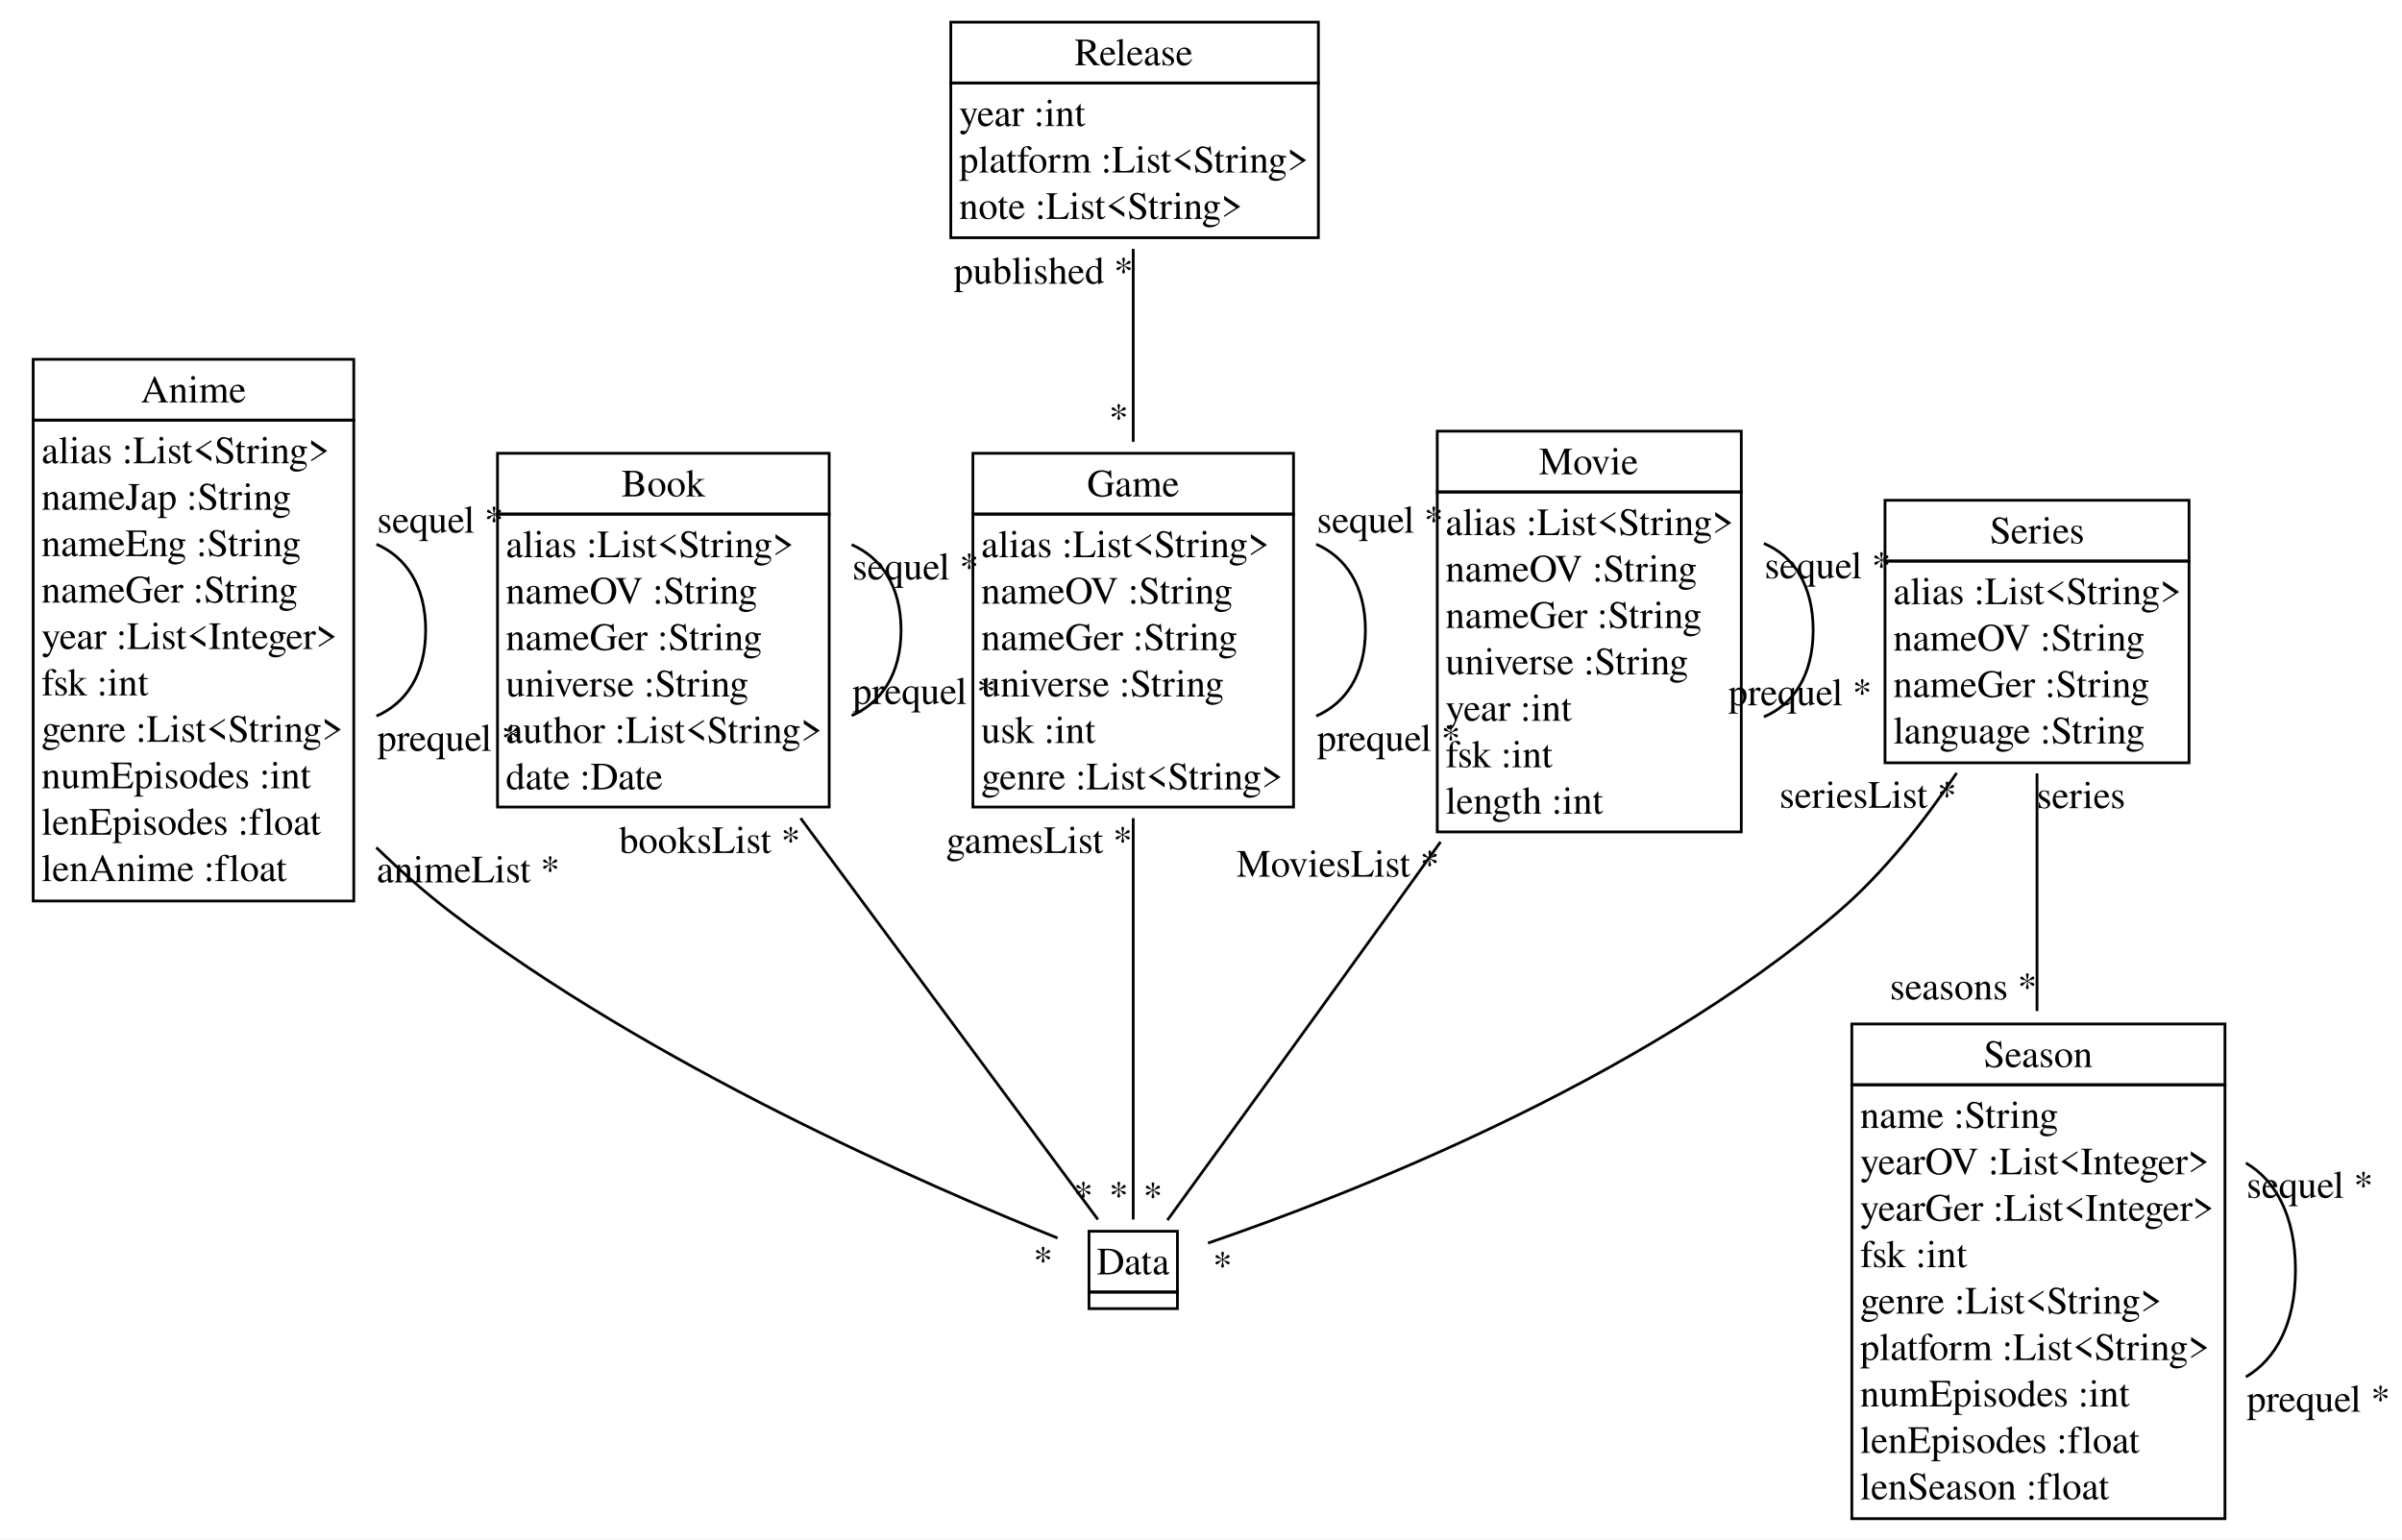
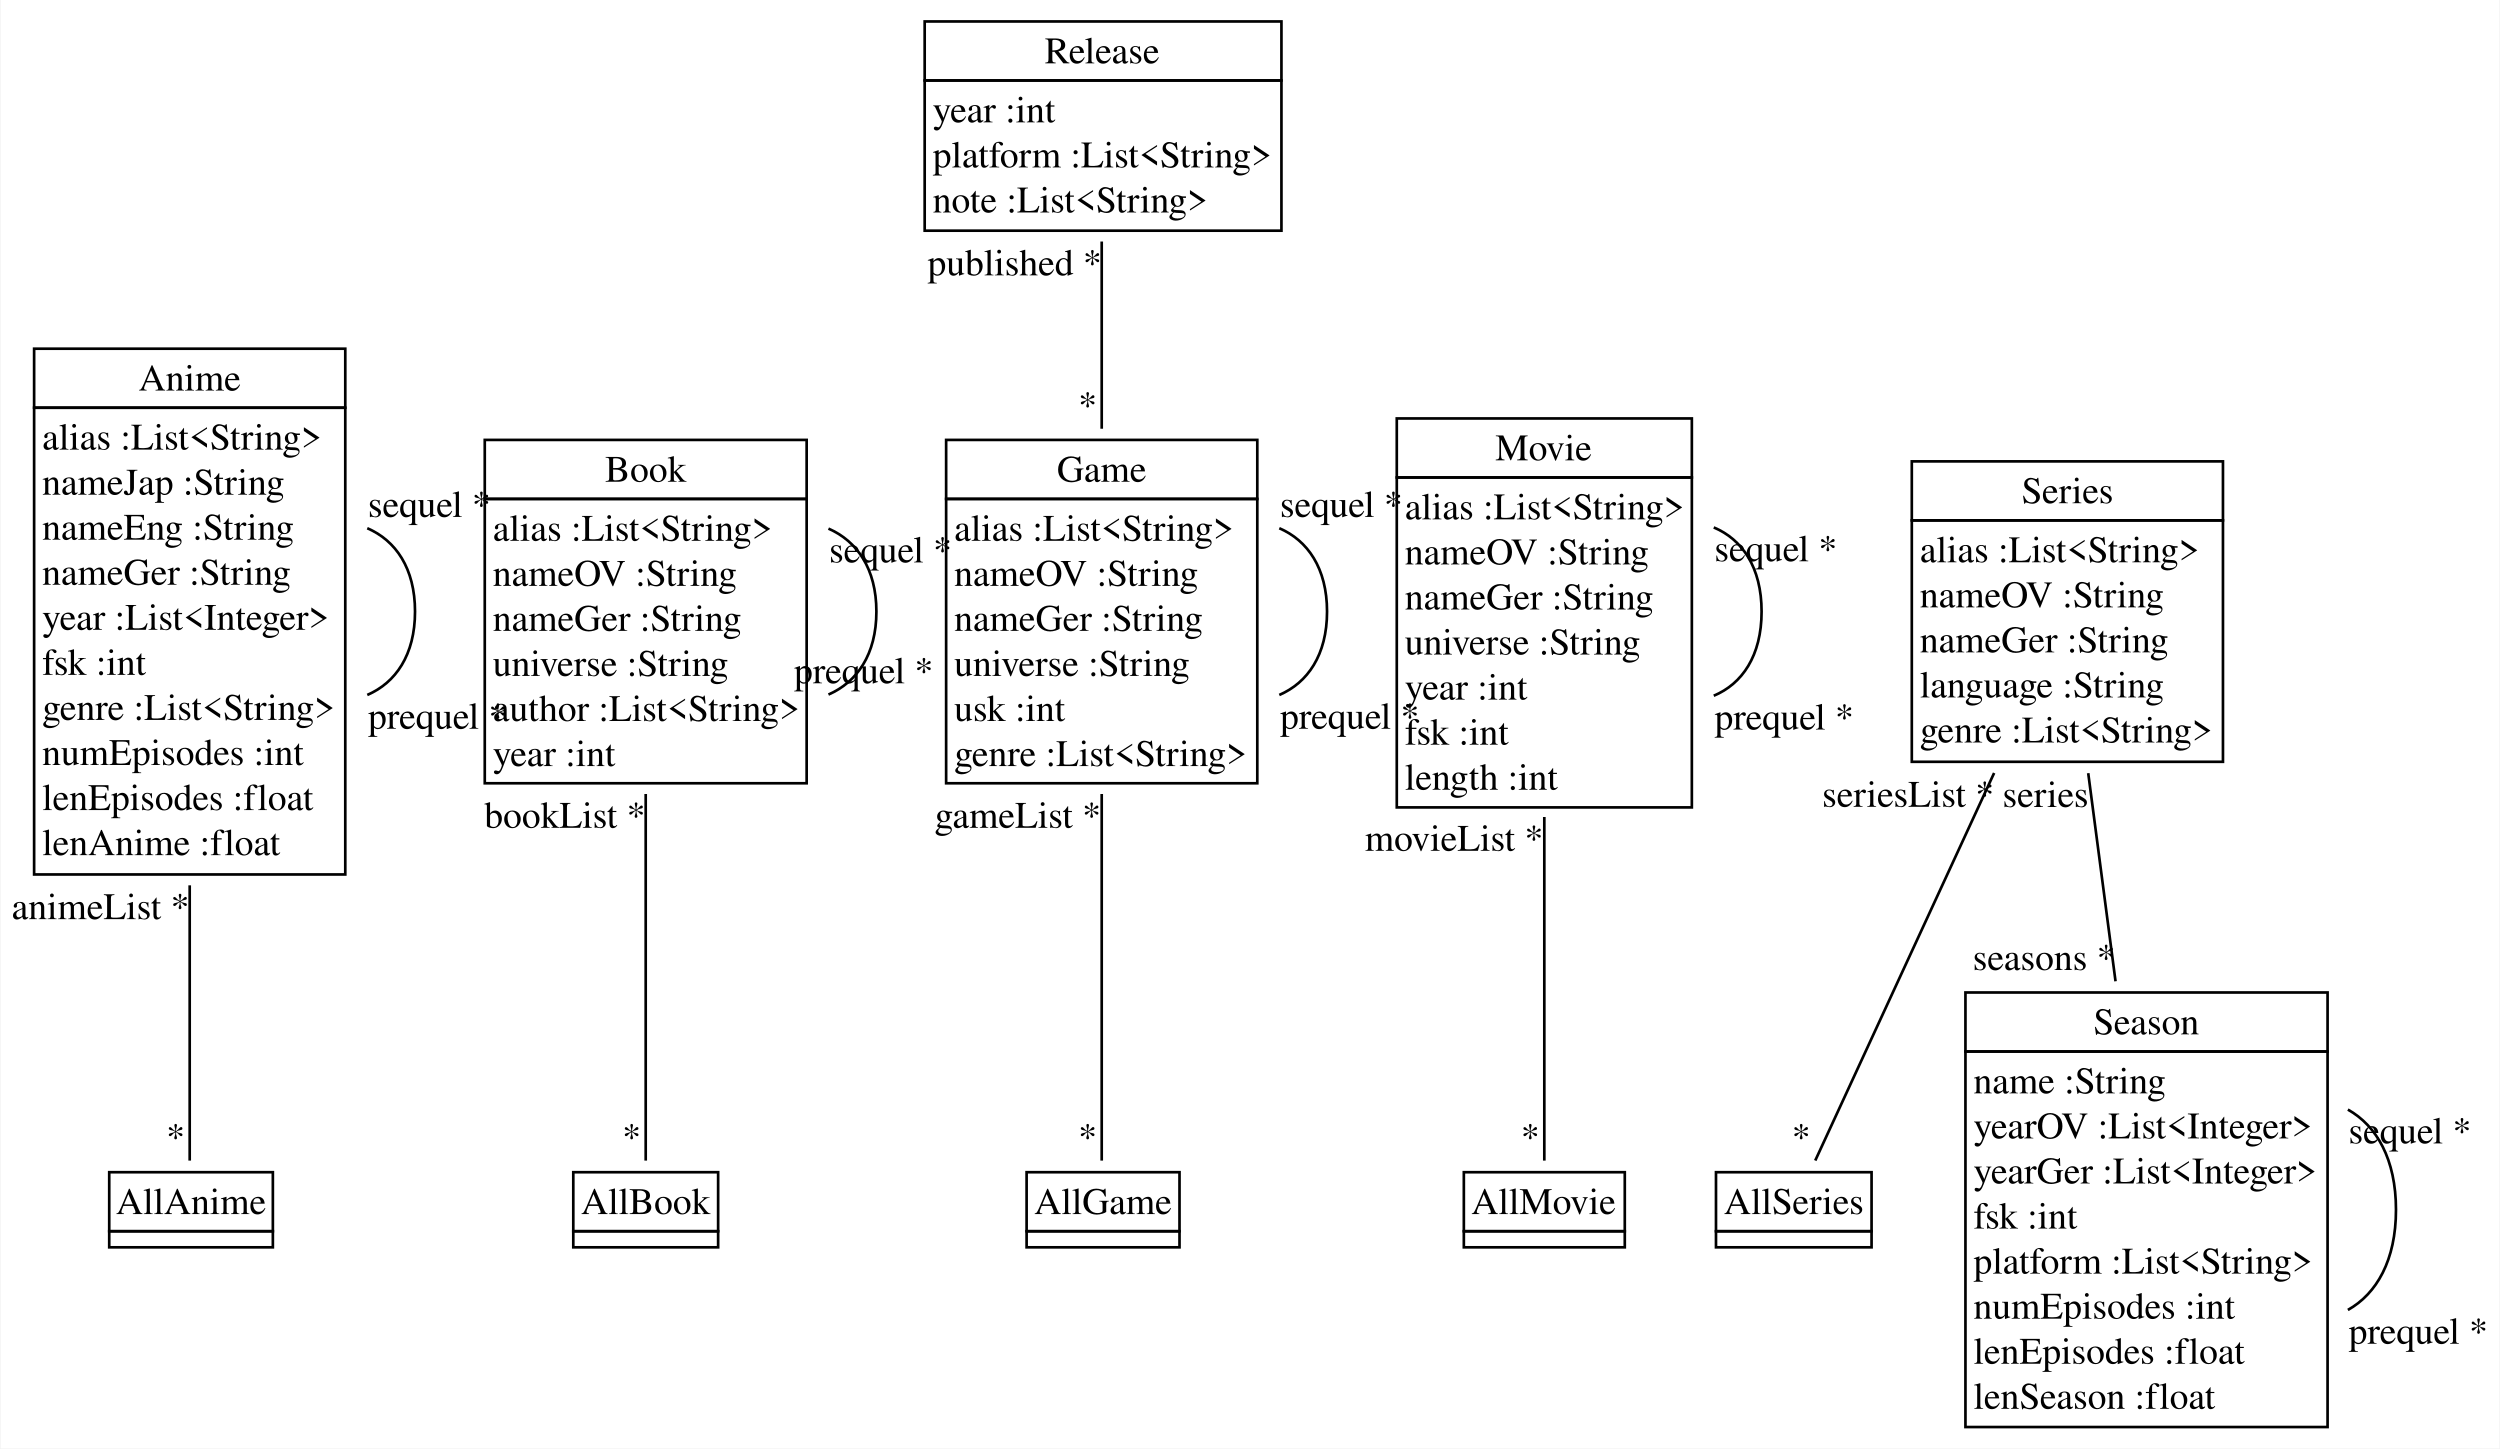
- <svg xmlns="http://www.w3.org/2000/svg" width="869px" height="557px" viewBox="0.00 0.00 869.05 557.00">
-   <g id="graph0" class="graph" transform="scale(1.0 1.0) rotate(0) translate(4 553)">
-     <polygon fill="white" stroke="transparent" points="-4,4 -4,-553 865.05,-553 865.05,4 -4,4" />
+ <svg xmlns="http://www.w3.org/2000/svg" width="932px" height="540px" viewBox="0.00 0.00 931.54 540.00">
+   <g id="graph0" class="graph" transform="scale(1.0 1.0) rotate(0) translate(4 536)">
+     <polygon fill="white" stroke="transparent" points="-4,4 -4,-536 927.54,-536 927.54,4 -4,4" />
    <g id="node1" class="node">
-       <polygon fill="none" stroke="black" points="8,-401 8,-423 124,-423 124,-401 8,-401" />
-       <text text-anchor="start" x="46.95" y="-407.4" font-family="Times,serif" font-size="14.00">Anime</text>
-       <polygon fill="none" stroke="black" points="8,-227 8,-401 124,-401 124,-227 8,-227" />
-       <text text-anchor="start" x="11" y="-385.4" font-family="Times,serif" font-size="14.00">alias :List&lt;String&gt;</text>
-       <text text-anchor="start" x="11" y="-368.6" font-family="Times,serif" font-size="14.00">nameJap :String</text>
-       <text text-anchor="start" x="11" y="-351.8" font-family="Times,serif" font-size="14.00">nameEng :String</text>
-       <text text-anchor="start" x="11" y="-335" font-family="Times,serif" font-size="14.00">nameGer :String</text>
-       <text text-anchor="start" x="11" y="-318.2" font-family="Times,serif" font-size="14.00">year :List&lt;Integer&gt;</text>
-       <text text-anchor="start" x="11" y="-301.4" font-family="Times,serif" font-size="14.00">fsk :int</text>
-       <text text-anchor="start" x="11" y="-284.6" font-family="Times,serif" font-size="14.00">genre :List&lt;String&gt;</text>
-       <text text-anchor="start" x="11" y="-267.8" font-family="Times,serif" font-size="14.00">numEpisodes :int</text>
-       <text text-anchor="start" x="11" y="-251" font-family="Times,serif" font-size="14.00">lenEpisodes :float</text>
-       <text text-anchor="start" x="11" y="-234.2" font-family="Times,serif" font-size="14.00">lenAnime :float</text>
+       <polygon fill="none" stroke="black" points="36.49,-77 36.49,-99 97.49,-99 97.49,-77 36.49,-77" />
+       <text text-anchor="start" x="38.99" y="-83.4" font-family="Times,serif" font-size="14.00">AllAnime</text>
+       <polygon fill="none" stroke="black" points="36.49,-71 36.49,-77 97.49,-77 97.49,-71 36.49,-71" />
+     </g>
+     <g id="node6" class="node">
+       <polygon fill="none" stroke="black" points="8.49,-384 8.49,-406 124.49,-406 124.49,-384 8.49,-384" />
+       <text text-anchor="start" x="47.44" y="-390.4" font-family="Times,serif" font-size="14.00">Anime</text>
+       <polygon fill="none" stroke="black" points="8.49,-210 8.49,-384 124.49,-384 124.49,-210 8.49,-210" />
+       <text text-anchor="start" x="11.49" y="-368.4" font-family="Times,serif" font-size="14.00">alias :List&lt;String&gt;</text>
+       <text text-anchor="start" x="11.49" y="-351.6" font-family="Times,serif" font-size="14.00">nameJap :String</text>
+       <text text-anchor="start" x="11.49" y="-334.8" font-family="Times,serif" font-size="14.00">nameEng :String</text>
+       <text text-anchor="start" x="11.49" y="-318" font-family="Times,serif" font-size="14.00">nameGer :String</text>
+       <text text-anchor="start" x="11.49" y="-301.2" font-family="Times,serif" font-size="14.00">year :List&lt;Integer&gt;</text>
+       <text text-anchor="start" x="11.49" y="-284.4" font-family="Times,serif" font-size="14.00">fsk :int</text>
+       <text text-anchor="start" x="11.49" y="-267.6" font-family="Times,serif" font-size="14.00">genre :List&lt;String&gt;</text>
+       <text text-anchor="start" x="11.49" y="-250.8" font-family="Times,serif" font-size="14.00">numEpisodes :int</text>
+       <text text-anchor="start" x="11.49" y="-234" font-family="Times,serif" font-size="14.00">lenEpisodes :float</text>
+       <text text-anchor="start" x="11.49" y="-217.2" font-family="Times,serif" font-size="14.00">lenAnime :float</text>
+     </g>
+     <g id="edge1" class="edge">
+       <path fill="none" stroke="black" d="M66.49,-103.34C66.49,-125.78 66.49,-166.66 66.49,-205.94" />
+       <text text-anchor="middle" x="33.24" y="-193.34" font-family="Times,serif" font-size="14.00">animeList *</text>
+       <text text-anchor="middle" x="61.24" y="-107.54" font-family="Times,serif" font-size="14.00"> *</text>
+     </g>
+     <g id="node2" class="node">
+       <polygon fill="none" stroke="black" points="209.49,-77 209.49,-99 263.49,-99 263.49,-77 209.49,-77" />
+       <text text-anchor="start" x="212.38" y="-83.4" font-family="Times,serif" font-size="14.00">AllBook</text>
+       <polygon fill="none" stroke="black" points="209.49,-71 209.49,-77 263.49,-77 263.49,-71 209.49,-71" />
+     </g>
+     <g id="node7" class="node">
+       <polygon fill="none" stroke="black" points="176.49,-350 176.49,-372 296.49,-372 296.49,-350 176.49,-350" />
+       <text text-anchor="start" x="221.32" y="-356.4" font-family="Times,serif" font-size="14.00">Book</text>
+       <polygon fill="none" stroke="black" points="176.49,-244 176.49,-350 296.49,-350 296.49,-244 176.49,-244" />
+       <text text-anchor="start" x="179.49" y="-334.4" font-family="Times,serif" font-size="14.00">alias :List&lt;String&gt;</text>
+       <text text-anchor="start" x="179.49" y="-317.6" font-family="Times,serif" font-size="14.00">nameOV :String</text>
+       <text text-anchor="start" x="179.49" y="-300.8" font-family="Times,serif" font-size="14.00">nameGer :String</text>
+       <text text-anchor="start" x="179.49" y="-284" font-family="Times,serif" font-size="14.00">universe :String</text>
+       <text text-anchor="start" x="179.49" y="-267.2" font-family="Times,serif" font-size="14.00">author :List&lt;String&gt;</text>
+       <text text-anchor="start" x="179.49" y="-250.4" font-family="Times,serif" font-size="14.00">year :int</text>
+     </g>
+     <g id="edge2" class="edge">
+       <path fill="none" stroke="black" d="M236.49,-103.34C236.49,-132.44 236.49,-192.58 236.49,-240" />
+       <text text-anchor="middle" x="206.35" y="-227.4" font-family="Times,serif" font-size="14.00">bookList *</text>
+       <text text-anchor="middle" x="231.24" y="-107.54" font-family="Times,serif" font-size="14.00"> *</text>
+     </g>
+     <g id="node3" class="node">
+       <polygon fill="none" stroke="black" points="378.49,-77 378.49,-99 435.49,-99 435.49,-77 378.49,-77" />
+       <text text-anchor="start" x="381.33" y="-83.4" font-family="Times,serif" font-size="14.00">AllGame</text>
+       <polygon fill="none" stroke="black" points="378.49,-71 378.49,-77 435.49,-77 435.49,-71 378.49,-71" />
+     </g>
+     <g id="node8" class="node">
+       <polygon fill="none" stroke="black" points="348.49,-350 348.49,-372 464.49,-372 464.49,-350 348.49,-350" />
+       <text text-anchor="start" x="389.78" y="-356.4" font-family="Times,serif" font-size="14.00">Game</text>
+       <polygon fill="none" stroke="black" points="348.49,-244 348.49,-350 464.49,-350 464.49,-244 348.49,-244" />
+       <text text-anchor="start" x="351.49" y="-334.4" font-family="Times,serif" font-size="14.00">alias :List&lt;String&gt;</text>
+       <text text-anchor="start" x="351.49" y="-317.6" font-family="Times,serif" font-size="14.00">nameOV :String</text>
+       <text text-anchor="start" x="351.49" y="-300.8" font-family="Times,serif" font-size="14.00">nameGer :String</text>
+       <text text-anchor="start" x="351.49" y="-284" font-family="Times,serif" font-size="14.00">universe :String</text>
+       <text text-anchor="start" x="351.49" y="-267.2" font-family="Times,serif" font-size="14.00">usk :int</text>
+       <text text-anchor="start" x="351.49" y="-250.4" font-family="Times,serif" font-size="14.00">genre :List&lt;String&gt;</text>
+     </g>
+     <g id="edge3" class="edge">
+       <path fill="none" stroke="black" d="M406.49,-103.34C406.49,-132.44 406.49,-192.58 406.49,-240" />
+       <text text-anchor="middle" x="375.19" y="-227.4" font-family="Times,serif" font-size="14.00">gameList *</text>
+       <text text-anchor="middle" x="401.24" y="-107.54" font-family="Times,serif" font-size="14.00"> *</text>
+     </g>
+     <g id="node4" class="node">
+       <polygon fill="none" stroke="black" points="541.49,-77 541.49,-99 601.49,-99 601.49,-77 541.49,-77" />
+       <text text-anchor="start" x="544.27" y="-83.4" font-family="Times,serif" font-size="14.00">AllMovie</text>
+       <polygon fill="none" stroke="black" points="541.49,-71 541.49,-77 601.49,-77 601.49,-71 541.49,-71" />
+     </g>
+     <g id="node9" class="node">
+       <polygon fill="none" stroke="black" points="516.49,-358 516.49,-380 626.49,-380 626.49,-358 516.49,-358" />
+       <text text-anchor="start" x="553.21" y="-364.4" font-family="Times,serif" font-size="14.00">Movie</text>
+       <polygon fill="none" stroke="black" points="516.49,-235 516.49,-358 626.49,-358 626.49,-235 516.49,-235" />
+       <text text-anchor="start" x="519.49" y="-342.4" font-family="Times,serif" font-size="14.00">alias :List&lt;String&gt;</text>
+       <text text-anchor="start" x="519.49" y="-325.6" font-family="Times,serif" font-size="14.00">nameOV :String</text>
+       <text text-anchor="start" x="519.49" y="-308.8" font-family="Times,serif" font-size="14.00">nameGer :String</text>
+       <text text-anchor="start" x="519.49" y="-292" font-family="Times,serif" font-size="14.00">universe :String</text>
+       <text text-anchor="start" x="519.49" y="-275.2" font-family="Times,serif" font-size="14.00">year :int</text>
+       <text text-anchor="start" x="519.49" y="-258.4" font-family="Times,serif" font-size="14.00">fsk :int</text>
+       <text text-anchor="start" x="519.49" y="-241.6" font-family="Times,serif" font-size="14.00">length :int</text>
+     </g>
+     <g id="edge4" class="edge">
+       <path fill="none" stroke="black" d="M571.49,-103.34C571.49,-130.71 571.49,-185.54 571.49,-231.42" />
+       <text text-anchor="middle" x="537.85" y="-218.82" font-family="Times,serif" font-size="14.00">movieList *</text>
+       <text text-anchor="middle" x="566.24" y="-107.54" font-family="Times,serif" font-size="14.00"> *</text>
+     </g>
+     <g id="node5" class="node">
+       <polygon fill="none" stroke="black" points="635.49,-77 635.49,-99 693.49,-99 693.49,-77 635.49,-77" />
+       <text text-anchor="start" x="638.44" y="-83.4" font-family="Times,serif" font-size="14.00">AllSeries</text>
+       <polygon fill="none" stroke="black" points="635.49,-71 635.49,-77 693.49,-77 693.49,-71 635.49,-71" />
+     </g>
+     <g id="node12" class="node">
+       <polygon fill="none" stroke="black" points="708.49,-342 708.49,-364 824.49,-364 824.49,-342 708.49,-342" />
+       <text text-anchor="start" x="749.38" y="-348.4" font-family="Times,serif" font-size="14.00">Series</text>
+       <polygon fill="none" stroke="black" points="708.49,-252 708.49,-342 824.49,-342 824.49,-252 708.49,-252" />
+       <text text-anchor="start" x="711.49" y="-326.4" font-family="Times,serif" font-size="14.00">alias :List&lt;String&gt;</text>
+       <text text-anchor="start" x="711.49" y="-309.6" font-family="Times,serif" font-size="14.00">nameOV :String</text>
+       <text text-anchor="start" x="711.49" y="-292.8" font-family="Times,serif" font-size="14.00">nameGer :String</text>
+       <text text-anchor="start" x="711.49" y="-276" font-family="Times,serif" font-size="14.00">language :String</text>
+       <text text-anchor="start" x="711.49" y="-259.2" font-family="Times,serif" font-size="14.00">genre :List&lt;String&gt;</text>
+     </g>
+     <g id="edge6" class="edge">
+       <path fill="none" stroke="black" d="M672.49,-103.34C686.68,-134.07 716.83,-199.41 739.18,-247.83" />
+       <text text-anchor="middle" x="707.11" y="-235.23" font-family="Times,serif" font-size="14.00">seriesList *</text>
+       <text text-anchor="middle" x="667.24" y="-107.54" font-family="Times,serif" font-size="14.00"> *</text>
    </g>
    <g id="edge7" class="edge">
-       <path fill="none" stroke="black" d="M132.2,-293.92C142.77,-298.47 150,-308.83 150,-325 150,-341.17 142.77,-351.53 132.2,-356.08" />
-       <text text-anchor="middle" x="155.33" y="-360.28" font-family="Times,serif" font-size="14.00">sequel *</text>
-       <text text-anchor="middle" x="158.44" y="-281.32" font-family="Times,serif" font-size="14.00">prequel *</text>
-     </g>
-     <g id="node2" class="node">
-       <polygon fill="none" stroke="black" points="176,-367 176,-389 296,-389 296,-367 176,-367" />
-       <text text-anchor="start" x="220.83" y="-373.4" font-family="Times,serif" font-size="14.00">Book</text>
-       <polygon fill="none" stroke="black" points="176,-261 176,-367 296,-367 296,-261 176,-261" />
-       <text text-anchor="start" x="179" y="-351.4" font-family="Times,serif" font-size="14.00">alias :List&lt;String&gt;</text>
-       <text text-anchor="start" x="179" y="-334.6" font-family="Times,serif" font-size="14.00">nameOV :String</text>
-       <text text-anchor="start" x="179" y="-317.8" font-family="Times,serif" font-size="14.00">nameGer :String</text>
-       <text text-anchor="start" x="179" y="-301" font-family="Times,serif" font-size="14.00">universe :String</text>
-       <text text-anchor="start" x="179" y="-284.2" font-family="Times,serif" font-size="14.00">author :List&lt;String&gt;</text>
-       <text text-anchor="start" x="179" y="-267.4" font-family="Times,serif" font-size="14.00">date :Date</text>
+       <path fill="none" stroke="black" d="M132.69,-276.92C143.26,-281.47 150.49,-291.83 150.49,-308 150.49,-324.17 143.26,-334.53 132.69,-339.08" />
+       <text text-anchor="middle" x="155.82" y="-343.28" font-family="Times,serif" font-size="14.00">sequel *</text>
+       <text text-anchor="middle" x="158.93" y="-264.32" font-family="Times,serif" font-size="14.00">prequel *</text>
    </g>
    <g id="edge8" class="edge">
-       <path fill="none" stroke="black" d="M304.13,-294.07C314.76,-298.69 322,-309 322,-325 322,-341 314.76,-351.31 304.13,-355.93" />
-       <text text-anchor="middle" x="327.26" y="-343.33" font-family="Times,serif" font-size="14.00">sequel *</text>
-       <text text-anchor="middle" x="330.37" y="-298.27" font-family="Times,serif" font-size="14.00">prequel *</text>
-     </g>
-     <g id="node3" class="node">
-       <polygon fill="none" stroke="black" points="390,-85.5 390,-107.5 422,-107.5 422,-85.5 390,-85.5" />
-       <text text-anchor="start" x="392.79" y="-91.9" font-family="Times,serif" font-size="14.00">Data</text>
-       <polygon fill="none" stroke="black" points="390,-79.5 390,-85.5 422,-85.5 422,-79.5 390,-79.5" />
-     </g>
-     <g id="edge1" class="edge">
-       <path fill="none" stroke="black" d="M378.63,-105.04C331.08,-124.13 231.36,-167.63 159,-223 149.82,-230.03 140.78,-238.01 132.16,-246.35" />
-       <text text-anchor="middle" x="165.4" y="-233.75" font-family="Times,serif" font-size="14.00">animeList *</text>
-       <text text-anchor="middle" x="373.38" y="-92.44" font-family="Times,serif" font-size="14.00"> *</text>
-     </g>
-     <g id="edge2" class="edge">
-       <path fill="none" stroke="black" d="M393.22,-111.75C370.67,-142.19 322.71,-206.94 285.65,-256.97" />
-       <text text-anchor="middle" x="252.79" y="-244.37" font-family="Times,serif" font-size="14.00">booksList *</text>
-       <text text-anchor="middle" x="387.97" y="-115.95" font-family="Times,serif" font-size="14.00"> *</text>
-     </g>
-     <g id="node4" class="node">
-       <polygon fill="none" stroke="black" points="348,-367 348,-389 464,-389 464,-367 348,-367" />
-       <text text-anchor="start" x="389.29" y="-373.4" font-family="Times,serif" font-size="14.00">Game</text>
-       <polygon fill="none" stroke="black" points="348,-261 348,-367 464,-367 464,-261 348,-261" />
-       <text text-anchor="start" x="351" y="-351.4" font-family="Times,serif" font-size="14.00">alias :List&lt;String&gt;</text>
-       <text text-anchor="start" x="351" y="-334.6" font-family="Times,serif" font-size="14.00">nameOV :String</text>
-       <text text-anchor="start" x="351" y="-317.8" font-family="Times,serif" font-size="14.00">nameGer :String</text>
-       <text text-anchor="start" x="351" y="-301" font-family="Times,serif" font-size="14.00">universe :String</text>
-       <text text-anchor="start" x="351" y="-284.2" font-family="Times,serif" font-size="14.00">usk :int</text>
-       <text text-anchor="start" x="351" y="-267.4" font-family="Times,serif" font-size="14.00">genre :List&lt;String&gt;</text>
-     </g>
-     <g id="edge3" class="edge">
-       <path fill="none" stroke="black" d="M406,-111.75C406,-142.19 406,-206.94 406,-256.97" />
-       <text text-anchor="middle" x="371.98" y="-244.37" font-family="Times,serif" font-size="14.00">gamesList *</text>
-       <text text-anchor="middle" x="400.75" y="-115.95" font-family="Times,serif" font-size="14.00"> *</text>
-     </g>
-     <g id="node5" class="node">
-       <polygon fill="none" stroke="black" points="516,-375 516,-397 626,-397 626,-375 516,-375" />
-       <text text-anchor="start" x="552.73" y="-381.4" font-family="Times,serif" font-size="14.00">Movie</text>
-       <polygon fill="none" stroke="black" points="516,-252 516,-375 626,-375 626,-252 516,-252" />
-       <text text-anchor="start" x="519" y="-359.4" font-family="Times,serif" font-size="14.00">alias :List&lt;String&gt;</text>
-       <text text-anchor="start" x="519" y="-342.6" font-family="Times,serif" font-size="14.00">nameOV :String</text>
-       <text text-anchor="start" x="519" y="-325.8" font-family="Times,serif" font-size="14.00">nameGer :String</text>
-       <text text-anchor="start" x="519" y="-309" font-family="Times,serif" font-size="14.00">universe :String</text>
-       <text text-anchor="start" x="519" y="-292.2" font-family="Times,serif" font-size="14.00">year :int</text>
-       <text text-anchor="start" x="519" y="-275.4" font-family="Times,serif" font-size="14.00">fsk :int</text>
-       <text text-anchor="start" x="519" y="-258.6" font-family="Times,serif" font-size="14.00">length :int</text>
-     </g>
-     <g id="edge4" class="edge">
-       <path fill="none" stroke="black" d="M418.37,-111.52C436.23,-136.09 470.24,-182.96 499,-223 504.9,-231.22 511.07,-239.83 517.2,-248.4" />
-       <text text-anchor="middle" x="480.06" y="-235.8" font-family="Times,serif" font-size="14.00">MoviesList *</text>
-       <text text-anchor="middle" x="413.12" y="-115.72" font-family="Times,serif" font-size="14.00"> *</text>
-     </g>
-     <g id="node8" class="node">
-       <polygon fill="none" stroke="black" points="678,-350 678,-372 788,-372 788,-350 678,-350" />
-       <text text-anchor="start" x="715.9" y="-356.4" font-family="Times,serif" font-size="14.00">Series</text>
-       <polygon fill="none" stroke="black" points="678,-277 678,-350 788,-350 788,-277 678,-277" />
-       <text text-anchor="start" x="681" y="-334.4" font-family="Times,serif" font-size="14.00">alias :List&lt;String&gt;</text>
-       <text text-anchor="start" x="681" y="-317.6" font-family="Times,serif" font-size="14.00">nameOV :String</text>
-       <text text-anchor="start" x="681" y="-300.8" font-family="Times,serif" font-size="14.00">nameGer :String</text>
-       <text text-anchor="start" x="681" y="-284" font-family="Times,serif" font-size="14.00">language :String</text>
-     </g>
-     <g id="edge6" class="edge">
-       <path fill="none" stroke="black" d="M433.07,-103.22C482.56,-120.16 589.14,-161.34 661,-223 677.51,-237.16 692.2,-255.87 703.93,-273.33" />
-       <text text-anchor="middle" x="671.86" y="-260.73" font-family="Times,serif" font-size="14.00">seriesList *</text>
-       <text text-anchor="middle" x="438.32" y="-90.62" font-family="Times,serif" font-size="14.00"> *</text>
+       <path fill="none" stroke="black" d="M304.62,-277.07C315.24,-281.69 322.49,-292 322.49,-308 322.49,-324 315.24,-334.31 304.62,-338.93" />
+       <text text-anchor="middle" x="327.75" y="-326.33" font-family="Times,serif" font-size="14.00">sequel *</text>
+       <text text-anchor="middle" x="317.74" y="-281.27" font-family="Times,serif" font-size="14.00">prequel *</text>
    </g>
    <g id="edge9" class="edge">
-       <path fill="none" stroke="black" d="M472.2,-293.92C482.77,-298.47 490,-308.83 490,-325 490,-341.17 482.77,-351.53 472.2,-356.08" />
-       <text text-anchor="middle" x="495.33" y="-360.28" font-family="Times,serif" font-size="14.00">sequel *</text>
-       <text text-anchor="middle" x="498.44" y="-281.32" font-family="Times,serif" font-size="14.00">prequel *</text>
+       <path fill="none" stroke="black" d="M472.69,-276.92C483.26,-281.47 490.49,-291.83 490.49,-308 490.49,-324.17 483.26,-334.53 472.69,-339.08" />
+       <text text-anchor="middle" x="495.82" y="-343.28" font-family="Times,serif" font-size="14.00">sequel *</text>
+       <text text-anchor="middle" x="498.93" y="-264.32" font-family="Times,serif" font-size="14.00">prequel *</text>
    </g>
-     <g id="node6" class="node">
-       <polygon fill="none" stroke="black" points="340,-523 340,-545 473,-545 473,-523 340,-523" />
-       <text text-anchor="start" x="384.73" y="-529.4" font-family="Times,serif" font-size="14.00">Release</text>
-       <polygon fill="none" stroke="black" points="340,-467 340,-523 473,-523 473,-467 340,-467" />
-       <text text-anchor="start" x="343" y="-507.4" font-family="Times,serif" font-size="14.00">year :int</text>
-       <text text-anchor="start" x="343" y="-490.6" font-family="Times,serif" font-size="14.00">platform :List&lt;String&gt;</text>
-       <text text-anchor="start" x="343" y="-473.8" font-family="Times,serif" font-size="14.00">note :List&lt;String&gt;</text>
+     <g id="node10" class="node">
+       <polygon fill="none" stroke="black" points="340.49,-506 340.49,-528 473.49,-528 473.49,-506 340.49,-506" />
+       <text text-anchor="start" x="385.22" y="-512.4" font-family="Times,serif" font-size="14.00">Release</text>
+       <polygon fill="none" stroke="black" points="340.49,-450 340.49,-506 473.49,-506 473.49,-450 340.49,-450" />
+       <text text-anchor="start" x="343.49" y="-490.4" font-family="Times,serif" font-size="14.00">year :int</text>
+       <text text-anchor="start" x="343.49" y="-473.6" font-family="Times,serif" font-size="14.00">platform :List&lt;String&gt;</text>
+       <text text-anchor="start" x="343.49" y="-456.8" font-family="Times,serif" font-size="14.00">note :List&lt;String&gt;</text>
    </g>
    <g id="edge5" class="edge">
-       <path fill="none" stroke="black" d="M406,-393.16C406,-416.57 406,-442.16 406,-462.95" />
-       <text text-anchor="middle" x="373.53" y="-450.35" font-family="Times,serif" font-size="14.00">published *</text>
-       <text text-anchor="middle" x="400.75" y="-397.36" font-family="Times,serif" font-size="14.00"> *</text>
+       <path fill="none" stroke="black" d="M406.49,-376.16C406.49,-399.57 406.49,-425.16 406.49,-445.95" />
+       <text text-anchor="middle" x="374.02" y="-433.35" font-family="Times,serif" font-size="14.00">published *</text>
+       <text text-anchor="middle" x="401.24" y="-380.36" font-family="Times,serif" font-size="14.00"> *</text>
    </g>
    <g id="edge10" class="edge">
-       <path fill="none" stroke="black" d="M634.17,-293.63C644.72,-298.02 652,-308.48 652,-325 652,-341.52 644.72,-351.98 634.17,-356.37" />
-       <text text-anchor="middle" x="657.3" y="-343.77" font-family="Times,serif" font-size="14.00">sequel *</text>
-       <text text-anchor="middle" x="647.29" y="-297.83" font-family="Times,serif" font-size="14.00">prequel *</text>
+       <path fill="none" stroke="black" d="M634.66,-276.63C645.21,-281.02 652.49,-291.48 652.49,-308 652.49,-324.52 645.21,-334.98 634.66,-339.37" />
+       <text text-anchor="middle" x="657.79" y="-326.77" font-family="Times,serif" font-size="14.00">sequel *</text>
+       <text text-anchor="middle" x="660.9" y="-264.03" font-family="Times,serif" font-size="14.00">prequel *</text>
    </g>
-     <g id="node7" class="node">
-       <polygon fill="none" stroke="black" points="666,-160.5 666,-182.5 801,-182.5 801,-160.5 666,-160.5" />
-       <text text-anchor="start" x="713.67" y="-166.9" font-family="Times,serif" font-size="14.00">Season</text>
-       <polygon fill="none" stroke="black" points="666,-3.5 666,-160.5 801,-160.5 801,-3.5 666,-3.5" />
-       <text text-anchor="start" x="669" y="-144.9" font-family="Times,serif" font-size="14.00">name :String</text>
-       <text text-anchor="start" x="669" y="-128.1" font-family="Times,serif" font-size="14.00">yearOV :List&lt;Integer&gt;</text>
-       <text text-anchor="start" x="669" y="-111.3" font-family="Times,serif" font-size="14.00">yearGer :List&lt;Integer&gt;</text>
-       <text text-anchor="start" x="669" y="-94.5" font-family="Times,serif" font-size="14.00">fsk :int</text>
-       <text text-anchor="start" x="669" y="-77.7" font-family="Times,serif" font-size="14.00">genre :List&lt;String&gt;</text>
-       <text text-anchor="start" x="669" y="-60.9" font-family="Times,serif" font-size="14.00">platform :List&lt;String&gt;</text>
-       <text text-anchor="start" x="669" y="-44.1" font-family="Times,serif" font-size="14.00">numEpisodes :int</text>
-       <text text-anchor="start" x="669" y="-27.3" font-family="Times,serif" font-size="14.00">lenEpisodes :float</text>
-       <text text-anchor="start" x="669" y="-10.5" font-family="Times,serif" font-size="14.00">lenSeason :float</text>
+     <g id="node11" class="node">
+       <polygon fill="none" stroke="black" points="728.49,-144 728.49,-166 863.49,-166 863.49,-144 728.49,-144" />
+       <text text-anchor="start" x="776.16" y="-150.4" font-family="Times,serif" font-size="14.00">Season</text>
+       <polygon fill="none" stroke="black" points="728.49,-4 728.49,-144 863.49,-144 863.49,-4 728.49,-4" />
+       <text text-anchor="start" x="731.49" y="-128.4" font-family="Times,serif" font-size="14.00">name :String</text>
+       <text text-anchor="start" x="731.49" y="-111.6" font-family="Times,serif" font-size="14.00">yearOV :List&lt;Integer&gt;</text>
+       <text text-anchor="start" x="731.49" y="-94.8" font-family="Times,serif" font-size="14.00">yearGer :List&lt;Integer&gt;</text>
+       <text text-anchor="start" x="731.49" y="-78" font-family="Times,serif" font-size="14.00">fsk :int</text>
+       <text text-anchor="start" x="731.49" y="-61.2" font-family="Times,serif" font-size="14.00">platform :List&lt;String&gt;</text>
+       <text text-anchor="start" x="731.49" y="-44.4" font-family="Times,serif" font-size="14.00">numEpisodes :int</text>
+       <text text-anchor="start" x="731.49" y="-27.6" font-family="Times,serif" font-size="14.00">lenEpisodes :float</text>
+       <text text-anchor="start" x="731.49" y="-10.8" font-family="Times,serif" font-size="14.00">lenSeason :float</text>
    </g>
    <g id="edge11" class="edge">
-       <path fill="none" stroke="black" d="M808.57,-54.8C819.3,-61.06 826.5,-73.96 826.5,-93.5 826.5,-113.04 819.3,-125.94 808.57,-132.2" />
-       <text text-anchor="middle" x="831.7" y="-119.6" font-family="Times,serif" font-size="14.00">sequel *</text>
-       <text text-anchor="middle" x="834.81" y="-42.2" font-family="Times,serif" font-size="14.00">prequel *</text>
+       <path fill="none" stroke="black" d="M871.06,-47.65C881.79,-53.69 888.99,-66.14 888.99,-85 888.99,-103.86 881.79,-116.31 871.06,-122.35" />
+       <text text-anchor="middle" x="894.19" y="-109.75" font-family="Times,serif" font-size="14.00">sequel *</text>
+       <text text-anchor="middle" x="897.3" y="-35.05" font-family="Times,serif" font-size="14.00">prequel *</text>
    </g>
    <g id="edge12" class="edge">
-       <path fill="none" stroke="black" d="M733,-187.18C733,-216.54 733,-247.91 733,-273.19" />
-       <text text-anchor="middle" x="748.93" y="-260.59" font-family="Times,serif" font-size="14.00">series</text>
-       <text text-anchor="middle" x="706.37" y="-191.38" font-family="Times,serif" font-size="14.00">seasons *</text>
+       <path fill="none" stroke="black" d="M784.44,-170.18C781.05,-196.04 777.39,-223.94 774.26,-247.76" />
+       <text text-anchor="middle" x="758.33" y="-235.16" font-family="Times,serif" font-size="14.00">series</text>
+       <text text-anchor="middle" x="757.81" y="-174.38" font-family="Times,serif" font-size="14.00">seasons *</text>
    </g>
  </g>
</svg>
